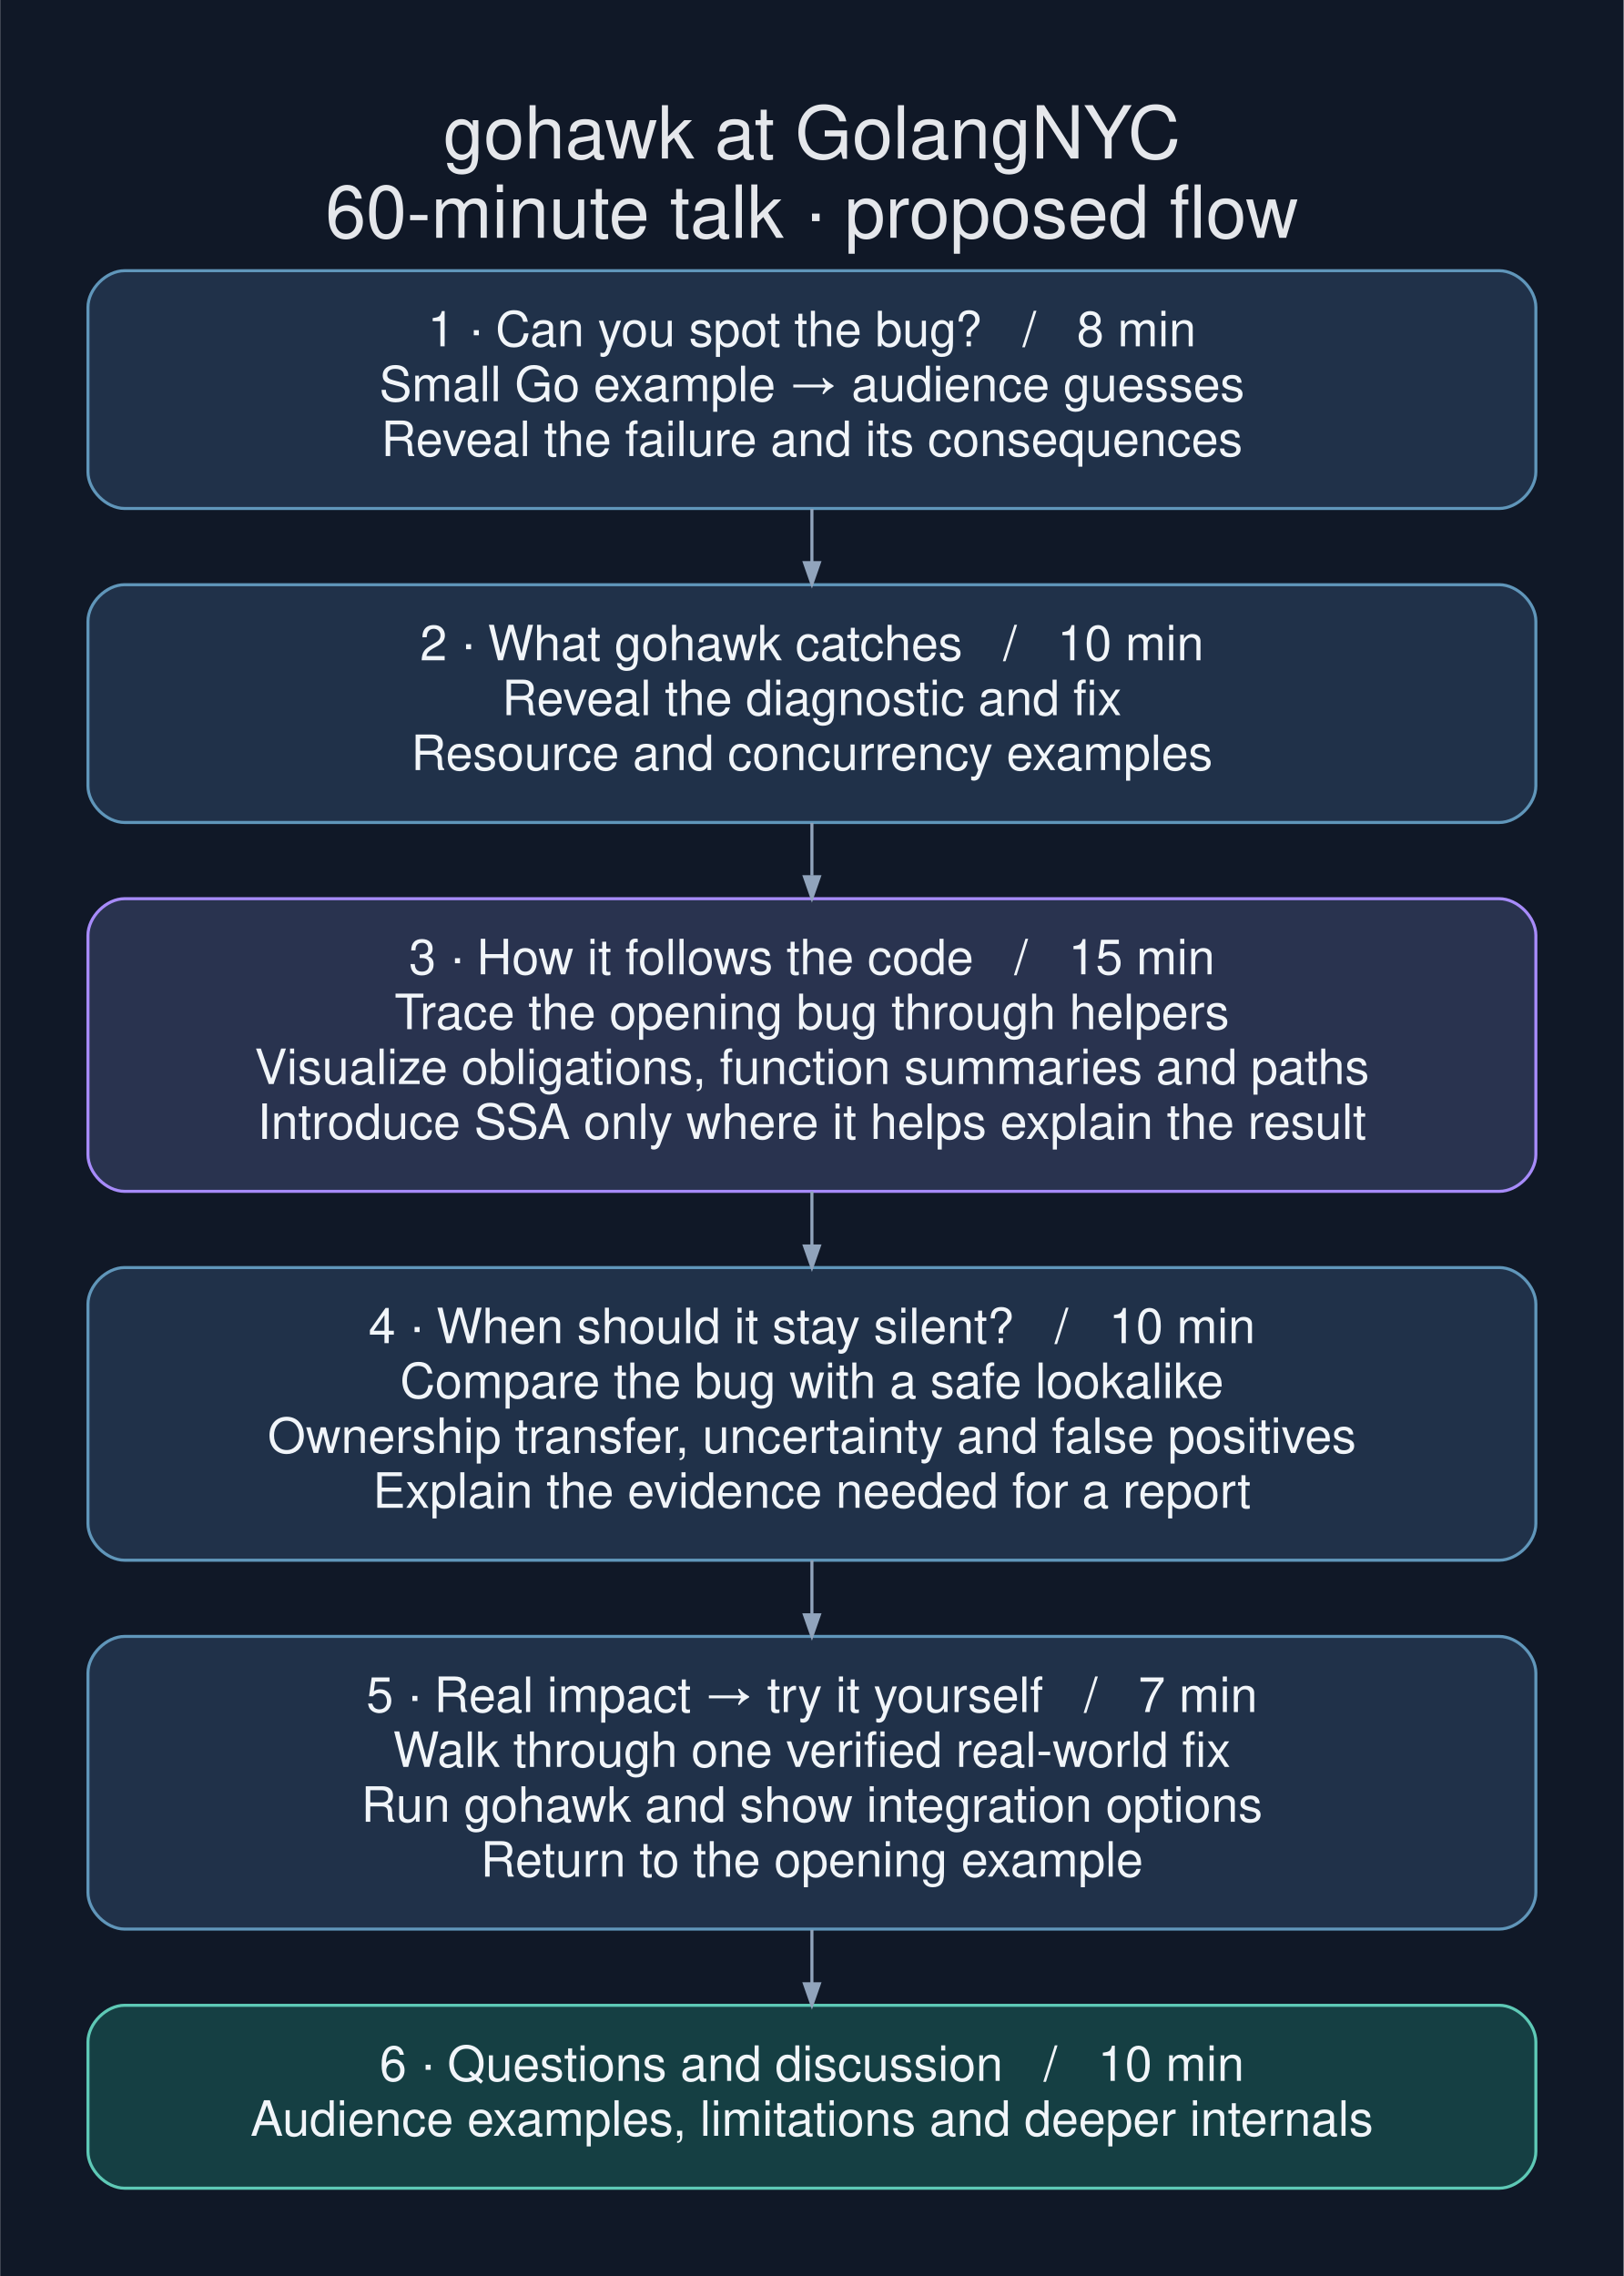
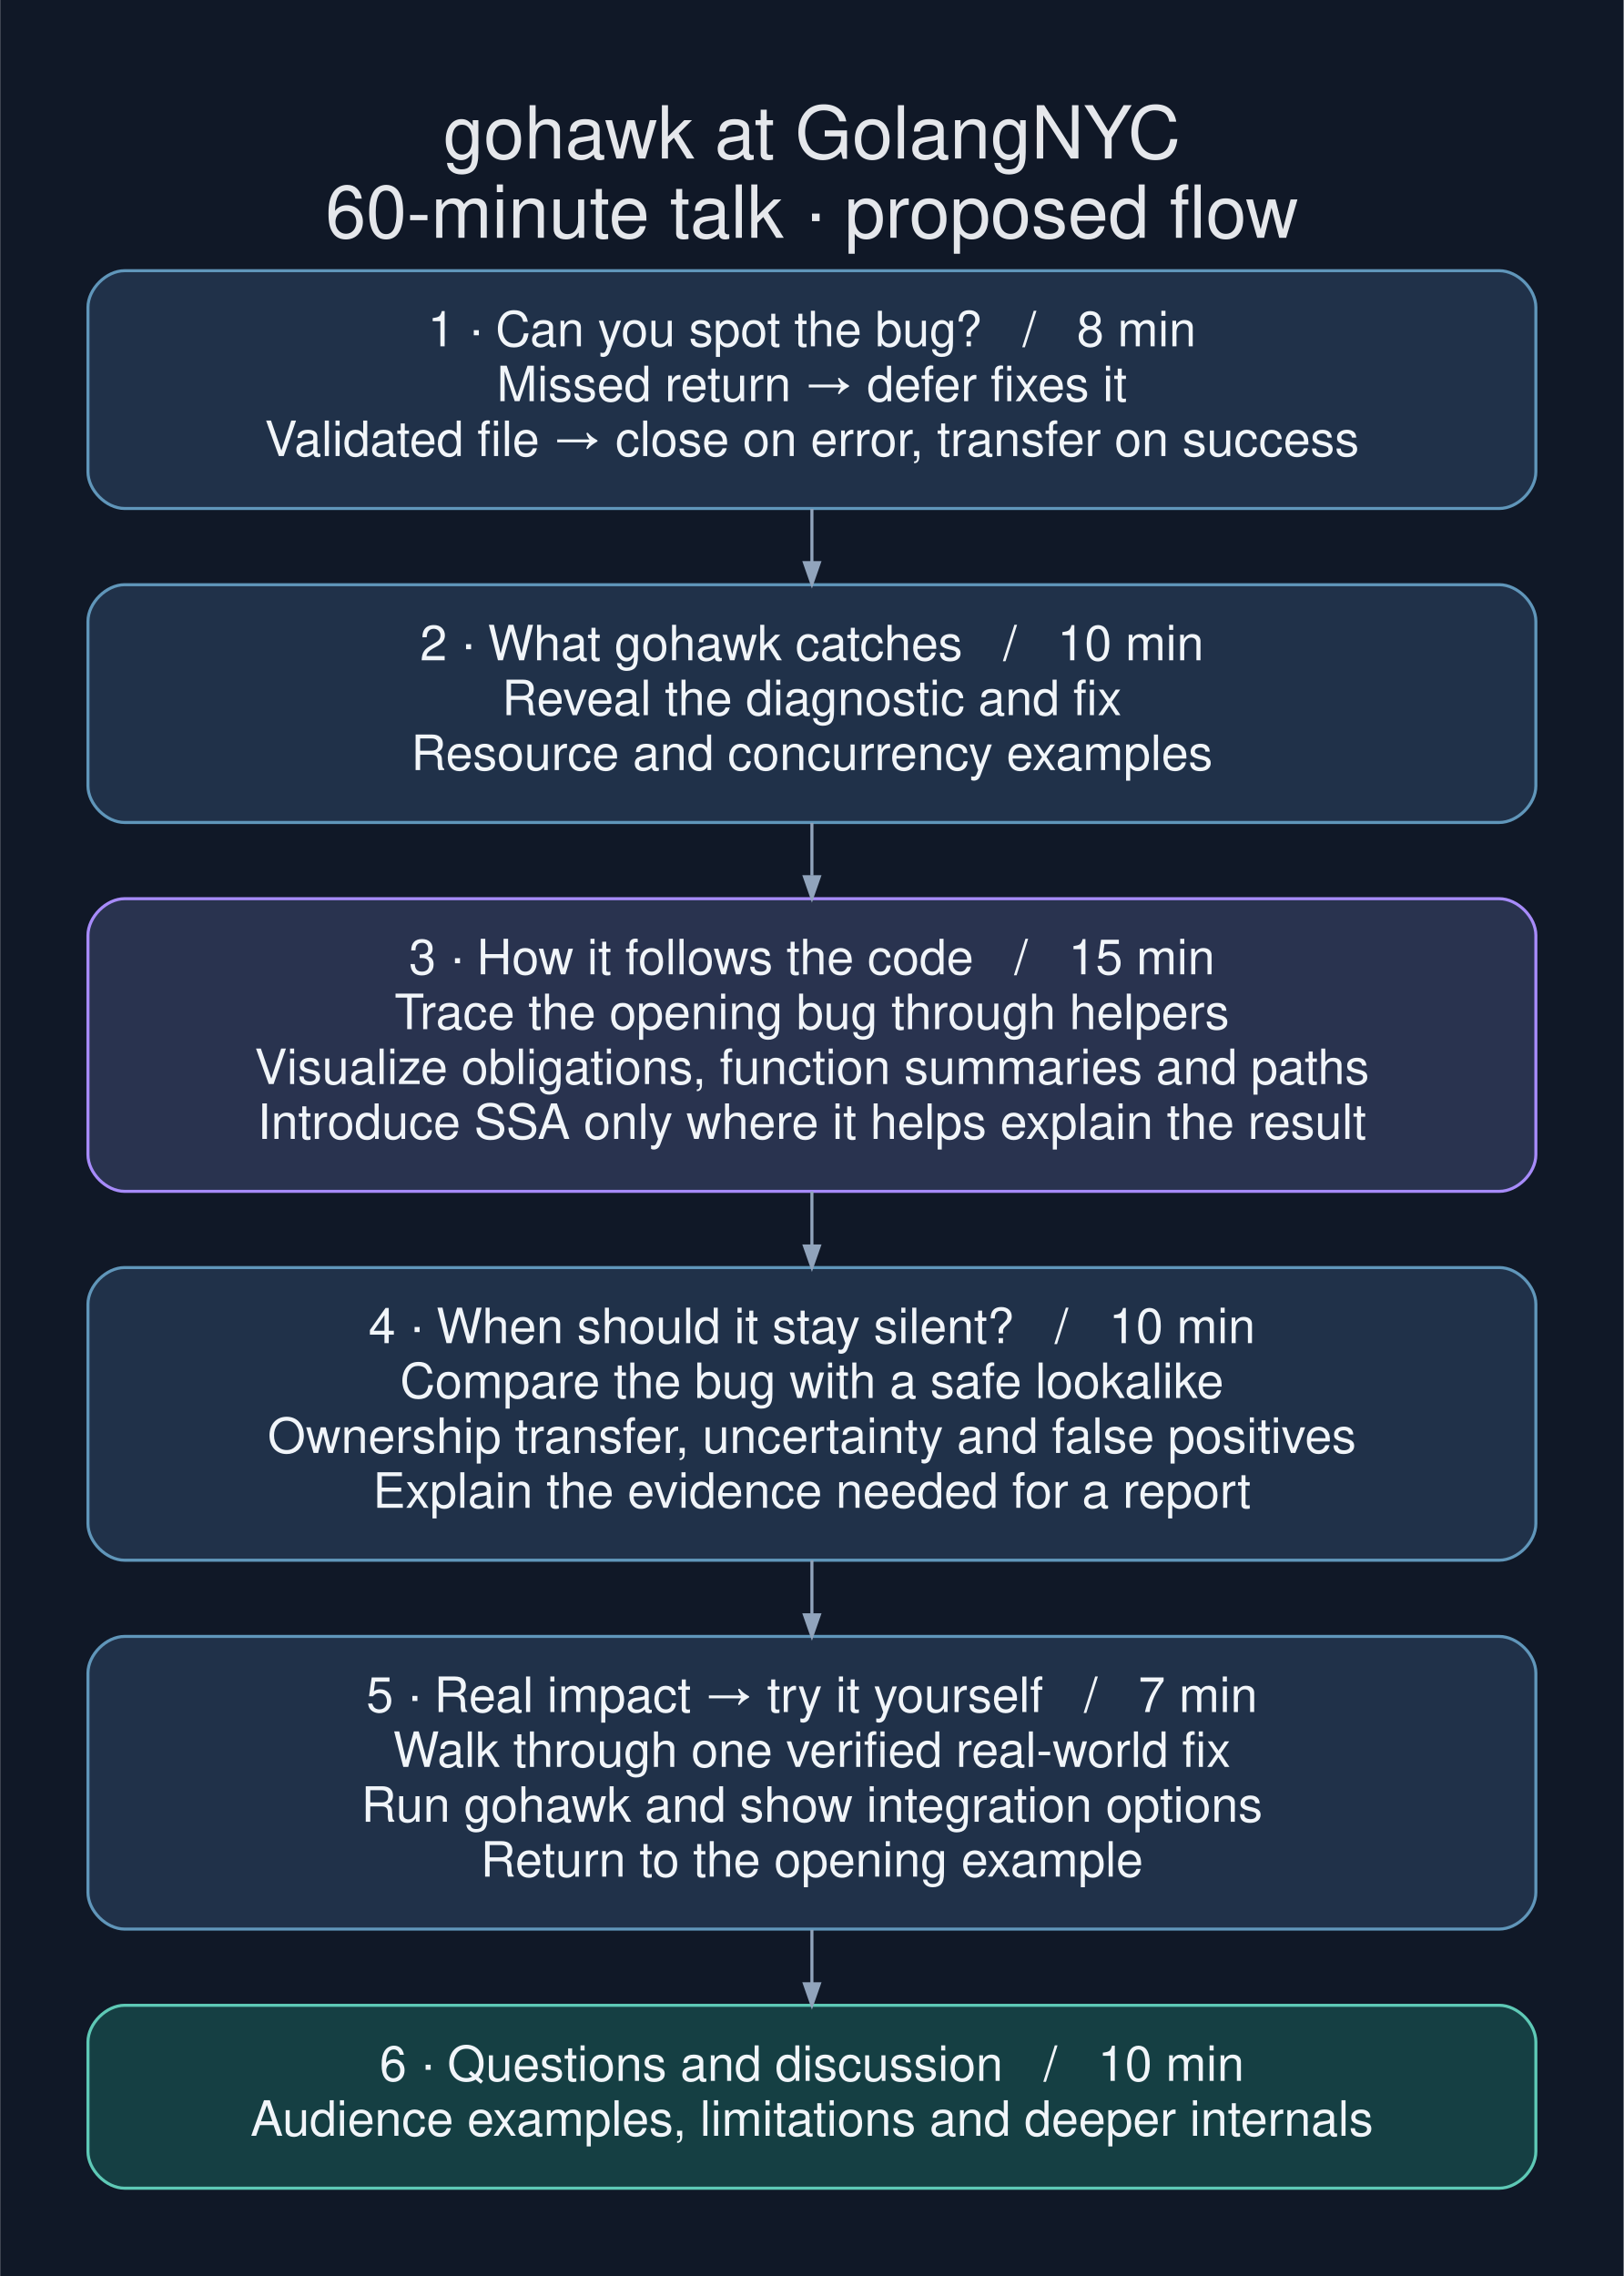
<svg xmlns="http://www.w3.org/2000/svg" width="533pt" height="747pt" viewBox="0.00 0.00 532.60 746.60">
  <g id="graph0" class="graph" transform="scale(1 1) rotate(0) translate(28.8 717.8)">
    <polygon fill="#101827" stroke="transparent" points="-28.8,28.8 -28.8,-717.8 503.8,-717.8 503.8,28.8 -28.8,28.8" />
    <text text-anchor="middle" x="237.5" y="-665.8" font-family="Helvetica,sans-Serif" font-size="24.00" fill="#e5e7eb">gohawk at GolangNYC</text>
    <text text-anchor="middle" x="237.5" y="-639.8" font-family="Helvetica,sans-Serif" font-size="24.00" fill="#e5e7eb">60-minute talk · proposed flow</text>
    <g id="node1" class="node">
      <path fill="#203149" stroke="#6096ba" d="M463,-629C463,-629 12,-629 12,-629 6,-629 0,-623 0,-617 0,-617 0,-563 0,-563 0,-557 6,-551 12,-551 12,-551 463,-551 463,-551 469,-551 475,-557 475,-563 475,-563 475,-617 475,-617 475,-623 469,-629 463,-629" />
      <text text-anchor="middle" x="237.5" y="-604.2" font-family="Helvetica,sans-Serif" font-size="16.00" fill="#f1f5f9">1 · Can you spot the bug?   /   8 min</text>
-       <text text-anchor="middle" x="237.5" y="-586.2" font-family="Helvetica,sans-Serif" font-size="16.00" fill="#f1f5f9">Small Go example → audience guesses</text>
-       <text text-anchor="middle" x="237.5" y="-568.2" font-family="Helvetica,sans-Serif" font-size="16.00" fill="#f1f5f9">Reveal the failure and its consequences</text>
+       <text text-anchor="middle" x="237.5" y="-586.2" font-family="Helvetica,sans-Serif" font-size="16.00" fill="#f1f5f9">Missed return → defer fixes it</text>
+       <text text-anchor="middle" x="237.5" y="-568.2" font-family="Helvetica,sans-Serif" font-size="16.00" fill="#f1f5f9">Validated file → close on error, transfer on success</text>
    </g>
    <g id="node2" class="node">
      <path fill="#203149" stroke="#6096ba" d="M463,-526C463,-526 12,-526 12,-526 6,-526 0,-520 0,-514 0,-514 0,-460 0,-460 0,-454 6,-448 12,-448 12,-448 463,-448 463,-448 469,-448 475,-454 475,-460 475,-460 475,-514 475,-514 475,-520 469,-526 463,-526" />
      <text text-anchor="middle" x="237.5" y="-501.2" font-family="Helvetica,sans-Serif" font-size="16.00" fill="#f1f5f9">2 · What gohawk catches   /   10 min</text>
      <text text-anchor="middle" x="237.5" y="-483.2" font-family="Helvetica,sans-Serif" font-size="16.00" fill="#f1f5f9">Reveal the diagnostic and fix</text>
      <text text-anchor="middle" x="237.5" y="-465.2" font-family="Helvetica,sans-Serif" font-size="16.00" fill="#f1f5f9">Resource and concurrency examples</text>
    </g>
    <g id="edge1" class="edge">
      <path fill="none" stroke="#91a4bc" d="M237.5,-550.82C237.5,-545.16 237.5,-539.28 237.5,-533.5" />
      <polygon fill="#91a4bc" stroke="#91a4bc" points="239.95,-533.24 237.5,-526.24 235.05,-533.24 239.95,-533.24" />
    </g>
    <g id="node3" class="node">
      <path fill="#29334f" stroke="#a78bfa" d="M463,-423C463,-423 12,-423 12,-423 6,-423 0,-417 0,-411 0,-411 0,-339 0,-339 0,-333 6,-327 12,-327 12,-327 463,-327 463,-327 469,-327 475,-333 475,-339 475,-339 475,-411 475,-411 475,-417 469,-423 463,-423" />
      <text text-anchor="middle" x="237.5" y="-398.2" font-family="Helvetica,sans-Serif" font-size="16.00" fill="#f1f5f9">3 · How it follows the code   /   15 min</text>
      <text text-anchor="middle" x="237.5" y="-380.2" font-family="Helvetica,sans-Serif" font-size="16.00" fill="#f1f5f9">Trace the opening bug through helpers</text>
      <text text-anchor="middle" x="237.5" y="-362.2" font-family="Helvetica,sans-Serif" font-size="16.00" fill="#f1f5f9">Visualize obligations, function summaries and paths</text>
      <text text-anchor="middle" x="237.5" y="-344.2" font-family="Helvetica,sans-Serif" font-size="16.00" fill="#f1f5f9">Introduce SSA only where it helps explain the result</text>
    </g>
    <g id="edge2" class="edge">
      <path fill="none" stroke="#91a4bc" d="M237.5,-447.84C237.5,-442.25 237.5,-436.41 237.5,-430.58" />
      <polygon fill="#91a4bc" stroke="#91a4bc" points="239.95,-430.21 237.5,-423.21 235.05,-430.21 239.95,-430.21" />
    </g>
    <g id="node4" class="node">
      <path fill="#203149" stroke="#6096ba" d="M463,-302C463,-302 12,-302 12,-302 6,-302 0,-296 0,-290 0,-290 0,-218 0,-218 0,-212 6,-206 12,-206 12,-206 463,-206 463,-206 469,-206 475,-212 475,-218 475,-218 475,-290 475,-290 475,-296 469,-302 463,-302" />
      <text text-anchor="middle" x="237.5" y="-277.2" font-family="Helvetica,sans-Serif" font-size="16.00" fill="#f1f5f9">4 · When should it stay silent?   /   10 min</text>
      <text text-anchor="middle" x="237.5" y="-259.2" font-family="Helvetica,sans-Serif" font-size="16.00" fill="#f1f5f9">Compare the bug with a safe lookalike</text>
      <text text-anchor="middle" x="237.5" y="-241.2" font-family="Helvetica,sans-Serif" font-size="16.00" fill="#f1f5f9">Ownership transfer, uncertainty and false positives</text>
      <text text-anchor="middle" x="237.5" y="-223.2" font-family="Helvetica,sans-Serif" font-size="16.00" fill="#f1f5f9">Explain the evidence needed for a report</text>
    </g>
    <g id="edge3" class="edge">
      <path fill="none" stroke="#91a4bc" d="M237.5,-326.97C237.5,-321.21 237.5,-315.29 237.5,-309.44" />
      <polygon fill="#91a4bc" stroke="#91a4bc" points="239.95,-309.08 237.5,-302.08 235.05,-309.08 239.95,-309.08" />
    </g>
    <g id="node5" class="node">
      <path fill="#203149" stroke="#6096ba" d="M463,-181C463,-181 12,-181 12,-181 6,-181 0,-175 0,-169 0,-169 0,-97 0,-97 0,-91 6,-85 12,-85 12,-85 463,-85 463,-85 469,-85 475,-91 475,-97 475,-97 475,-169 475,-169 475,-175 469,-181 463,-181" />
      <text text-anchor="middle" x="237.5" y="-156.2" font-family="Helvetica,sans-Serif" font-size="16.00" fill="#f1f5f9">5 · Real impact → try it yourself   /   7 min</text>
      <text text-anchor="middle" x="237.5" y="-138.2" font-family="Helvetica,sans-Serif" font-size="16.00" fill="#f1f5f9">Walk through one verified real-world fix</text>
      <text text-anchor="middle" x="237.5" y="-120.2" font-family="Helvetica,sans-Serif" font-size="16.00" fill="#f1f5f9">Run gohawk and show integration options</text>
      <text text-anchor="middle" x="237.5" y="-102.2" font-family="Helvetica,sans-Serif" font-size="16.00" fill="#f1f5f9">Return to the opening example</text>
    </g>
    <g id="edge4" class="edge">
      <path fill="none" stroke="#91a4bc" d="M237.5,-205.97C237.5,-200.21 237.5,-194.29 237.5,-188.44" />
      <polygon fill="#91a4bc" stroke="#91a4bc" points="239.95,-188.08 237.5,-181.08 235.05,-188.08 239.95,-188.08" />
    </g>
    <g id="node6" class="node">
      <path fill="#153f43" stroke="#5ec9b6" d="M463,-60C463,-60 12,-60 12,-60 6,-60 0,-54 0,-48 0,-48 0,-12 0,-12 0,-6 6,0 12,0 12,0 463,0 463,0 469,0 475,-6 475,-12 475,-12 475,-48 475,-48 475,-54 469,-60 463,-60" />
      <text text-anchor="middle" x="237.5" y="-35.2" font-family="Helvetica,sans-Serif" font-size="16.00" fill="#f1f5f9">6 · Questions and discussion   /   10 min</text>
      <text text-anchor="middle" x="237.5" y="-17.2" font-family="Helvetica,sans-Serif" font-size="16.00" fill="#f1f5f9">Audience examples, limitations and deeper internals</text>
    </g>
    <g id="edge5" class="edge">
      <path fill="none" stroke="#91a4bc" d="M237.5,-84.75C237.5,-78.83 237.5,-72.85 237.5,-67.14" />
      <polygon fill="#91a4bc" stroke="#91a4bc" points="239.95,-67.07 237.5,-60.07 235.05,-67.07 239.95,-67.07" />
    </g>
  </g>
</svg>
